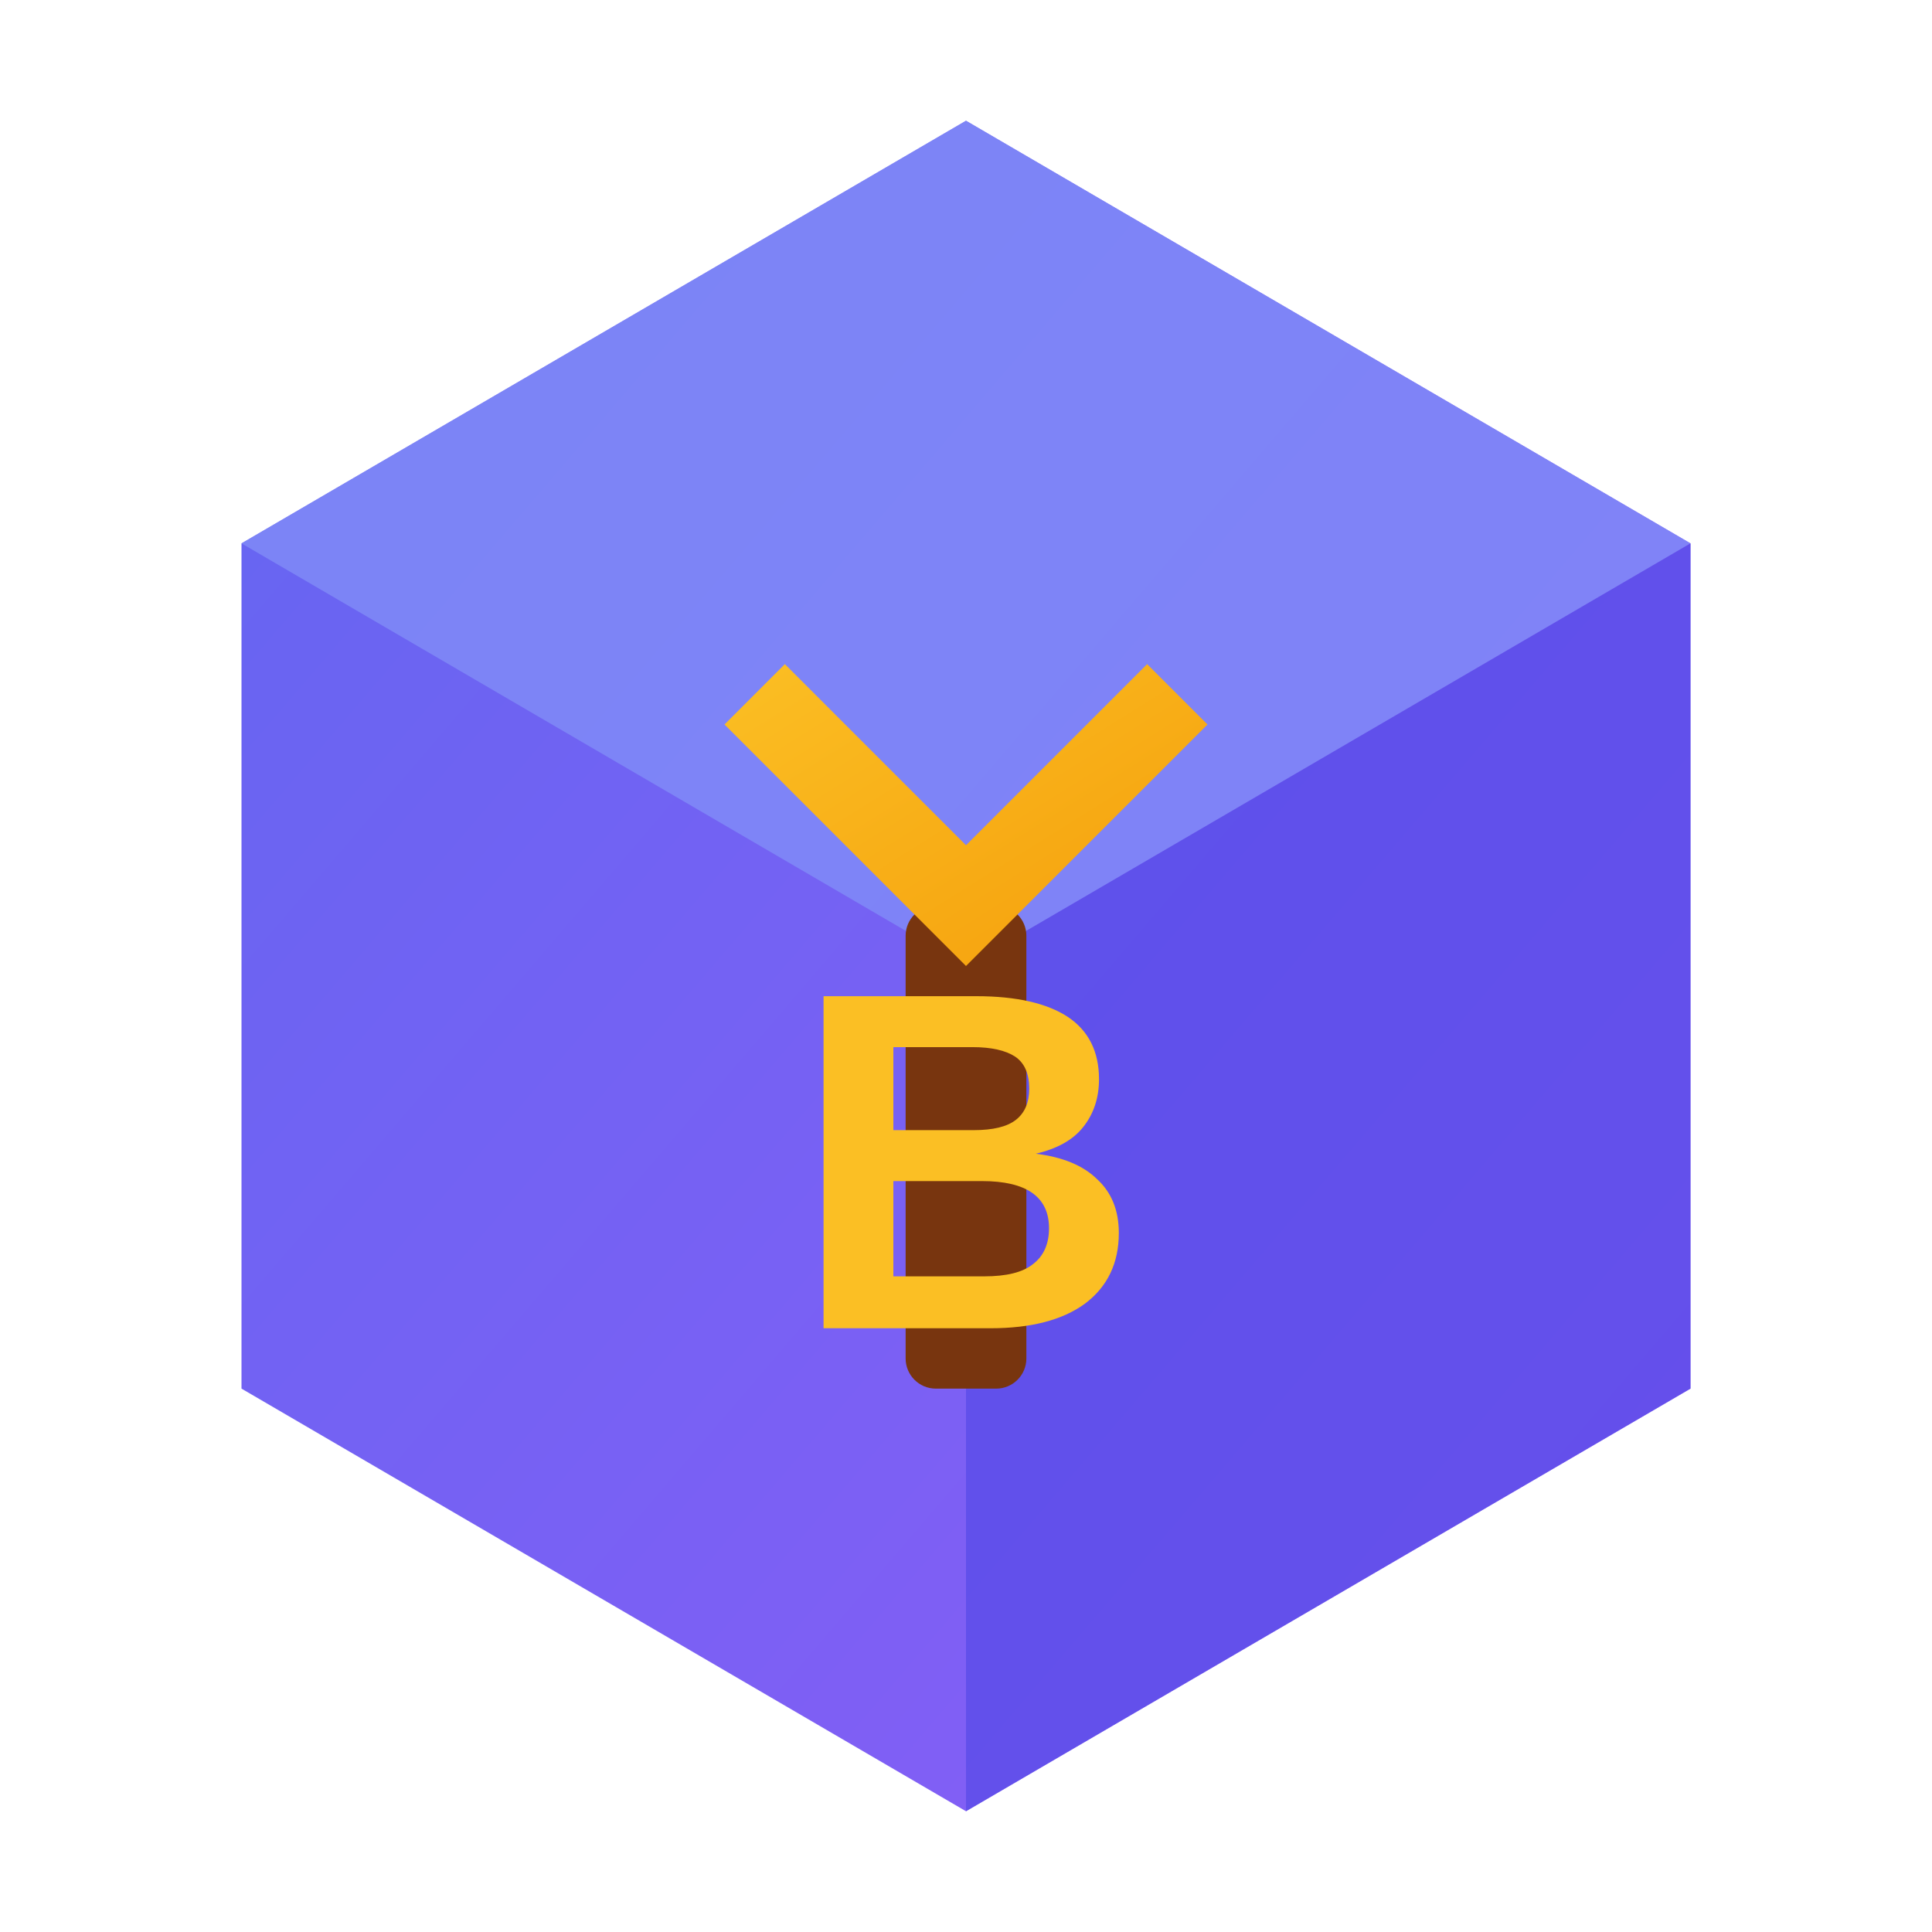
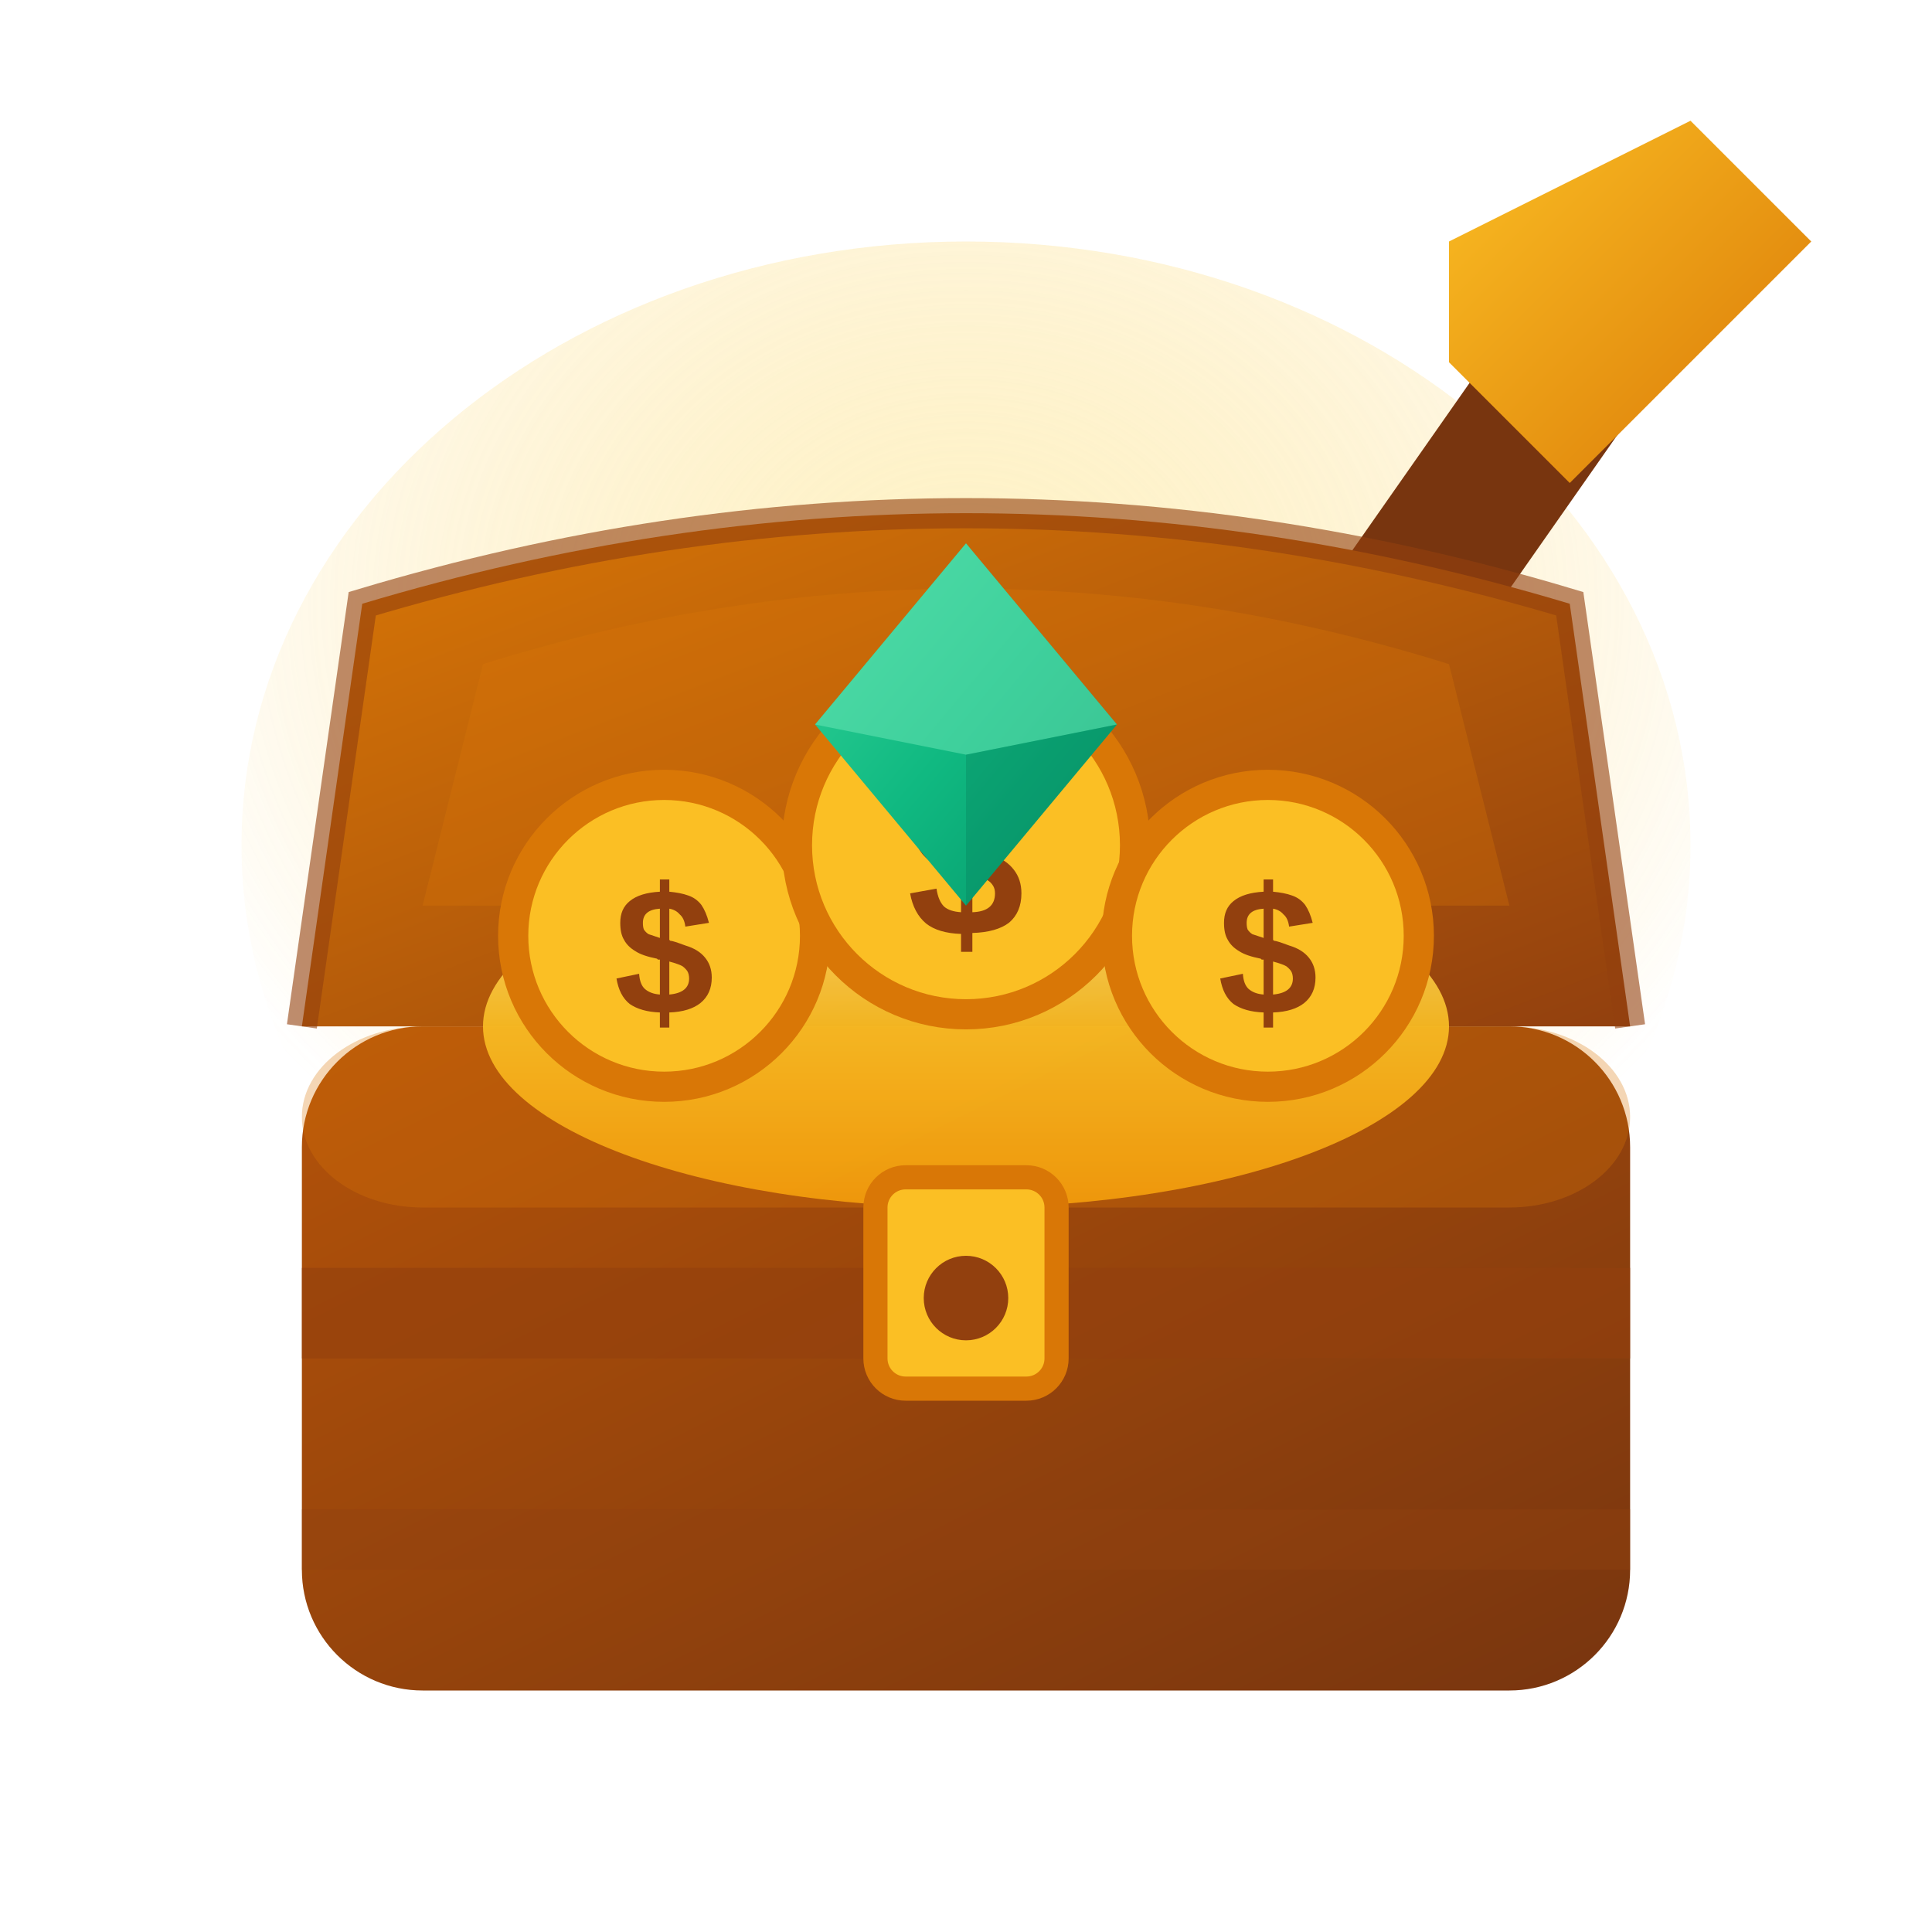
<svg xmlns="http://www.w3.org/2000/svg" viewBox="0 0 32 32">
  <defs>
-     <linearGradient id="blockGrad" x1="0%" y1="0%" x2="100%" y2="100%">
-       <stop offset="0%" style="stop-color:#6366f1" />
-       <stop offset="100%" style="stop-color:#8b5cf6" />
+     <linearGradient id="chestGrad" x1="0%" y1="0%" x2="100%" y2="100%">
+       <stop offset="0%" style="stop-color:#b45309" />
+       <stop offset="100%" style="stop-color:#78350f" />
+     </linearGradient>
+     <linearGradient id="lidGrad" x1="0%" y1="0%" x2="100%" y2="100%">
+       <stop offset="0%" style="stop-color:#d97706" />
+       <stop offset="100%" style="stop-color:#92400e" />
+     </linearGradient>
+     <linearGradient id="goldGlow" x1="0%" y1="0%" x2="0%" y2="100%">
+       <stop offset="0%" style="stop-color:#fde68a" />
+       <stop offset="50%" style="stop-color:#fbbf24" />
+       <stop offset="100%" style="stop-color:#f59e0b" />
+     </linearGradient>
+     <linearGradient id="gemGrad" x1="0%" y1="0%" x2="100%" y2="100%">
+       <stop offset="0%" style="stop-color:#34d399" />
+       <stop offset="50%" style="stop-color:#10b981" />
+       <stop offset="100%" style="stop-color:#059669" />
    </linearGradient>
    <linearGradient id="pickGrad" x1="0%" y1="0%" x2="100%" y2="100%">
      <stop offset="0%" style="stop-color:#fbbf24" />
-       <stop offset="100%" style="stop-color:#f59e0b" />
+       <stop offset="100%" style="stop-color:#d97706" />
    </linearGradient>
+     <radialGradient id="glowRadial" cx="50%" cy="30%" r="60%">
+       <stop offset="0%" style="stop-color:#fde68a;stop-opacity:0.8" />
+       <stop offset="100%" style="stop-color:#fbbf24;stop-opacity:0" />
+     </radialGradient>
  </defs>
-   <path d="M16 2L4 9v14l12 7 12-7V9L16 2z" fill="url(#blockGrad)" />
-   <path d="M16 2L4 9l12 7 12-7L16 2z" fill="#818cf8" opacity="0.8" />
-   <path d="M28 9l-12 7v14l12-7V9z" fill="#4f46e5" opacity="0.6" />
-   <g transform="translate(8, 8) scale(0.5)">
-     <rect x="14" y="14" width="4" height="16" rx="1" fill="#78350f" />
-     <path d="M8 8L16 16L24 8L22 6L16 12L10 6L8 8Z" fill="url(#pickGrad)" />
-     <path d="M10 7L16 13L14 11L9 6L10 7Z" fill="#fde68a" opacity="0.6" />
-   </g>
-   <text x="16" y="22" font-family="Arial" font-size="8" font-weight="bold" fill="#fbbf24" text-anchor="middle">B</text>
+   <ellipse cx="16" cy="14" rx="12" ry="10" fill="url(#glowRadial)" opacity="0.6" />
+   <rect x="22" y="3" width="2.5" height="14" rx="1" fill="#78350f" transform="rotate(35, 23, 10)" />
+   <path d="M24 4L28 2L30 4L26 8L24 6Z" fill="url(#pickGrad)" />
+   <path d="M26 8L28 6L30 4L29 5L27 7Z" fill="#fde68a" opacity="0.5" />
+   <rect x="5" y="17" width="22" height="11" rx="2" fill="url(#chestGrad)" />
+   <rect x="5" y="17" width="22" height="3" rx="2" fill="#d97706" opacity="0.3" />
+   <rect x="5" y="21" width="22" height="1.5" fill="#92400e" opacity="0.6" />
+   <rect x="5" y="25" width="22" height="1" fill="#92400e" opacity="0.4" />
+   <path d="M5 17L6 10Q16 7 26 10L27 17Z" fill="url(#lidGrad)" />
+   <path d="M5 17L6 10Q16 7 26 10L27 17" fill="none" stroke="#92400e" stroke-width="0.5" opacity="0.6" />
+   <path d="M7 15L8 11Q16 8.5 24 11L25 15Z" fill="#d97706" opacity="0.3" />
+   <ellipse cx="16" cy="17" rx="8" ry="3" fill="url(#goldGlow)" opacity="0.9" />
+   <circle cx="11" cy="15.5" r="2.5" fill="#fbbf24" stroke="#d97706" stroke-width="0.5" />
+   <text x="11" y="16.8" font-family="Arial" font-size="3" font-weight="bold" fill="#92400e" text-anchor="middle">$</text>
+   <circle cx="16" cy="14" r="2.8" fill="#fbbf24" stroke="#d97706" stroke-width="0.5" />
+   <text x="16" y="15.5" font-family="Arial" font-size="3.5" font-weight="bold" fill="#92400e" text-anchor="middle">$</text>
+   <circle cx="21" cy="15.5" r="2.5" fill="#fbbf24" stroke="#d97706" stroke-width="0.5" />
+   <text x="21" y="16.8" font-family="Arial" font-size="3" font-weight="bold" fill="#92400e" text-anchor="middle">$</text>
+   <path d="M16 9L13.5 12L16 15L18.5 12Z" fill="url(#gemGrad)" />
+   <path d="M16 9L13.5 12L16 12.5L18.5 12Z" fill="#6ee7b7" opacity="0.5" />
+   <path d="M16 12.5L18.5 12L16 15Z" fill="#047857" opacity="0.3" />
+   <rect x="14.5" y="19.5" width="3" height="3.5" rx="0.5" fill="#fbbf24" stroke="#d97706" stroke-width="0.4" />
+   <circle cx="16" cy="21.5" r="0.7" fill="#92400e" />
</svg>
